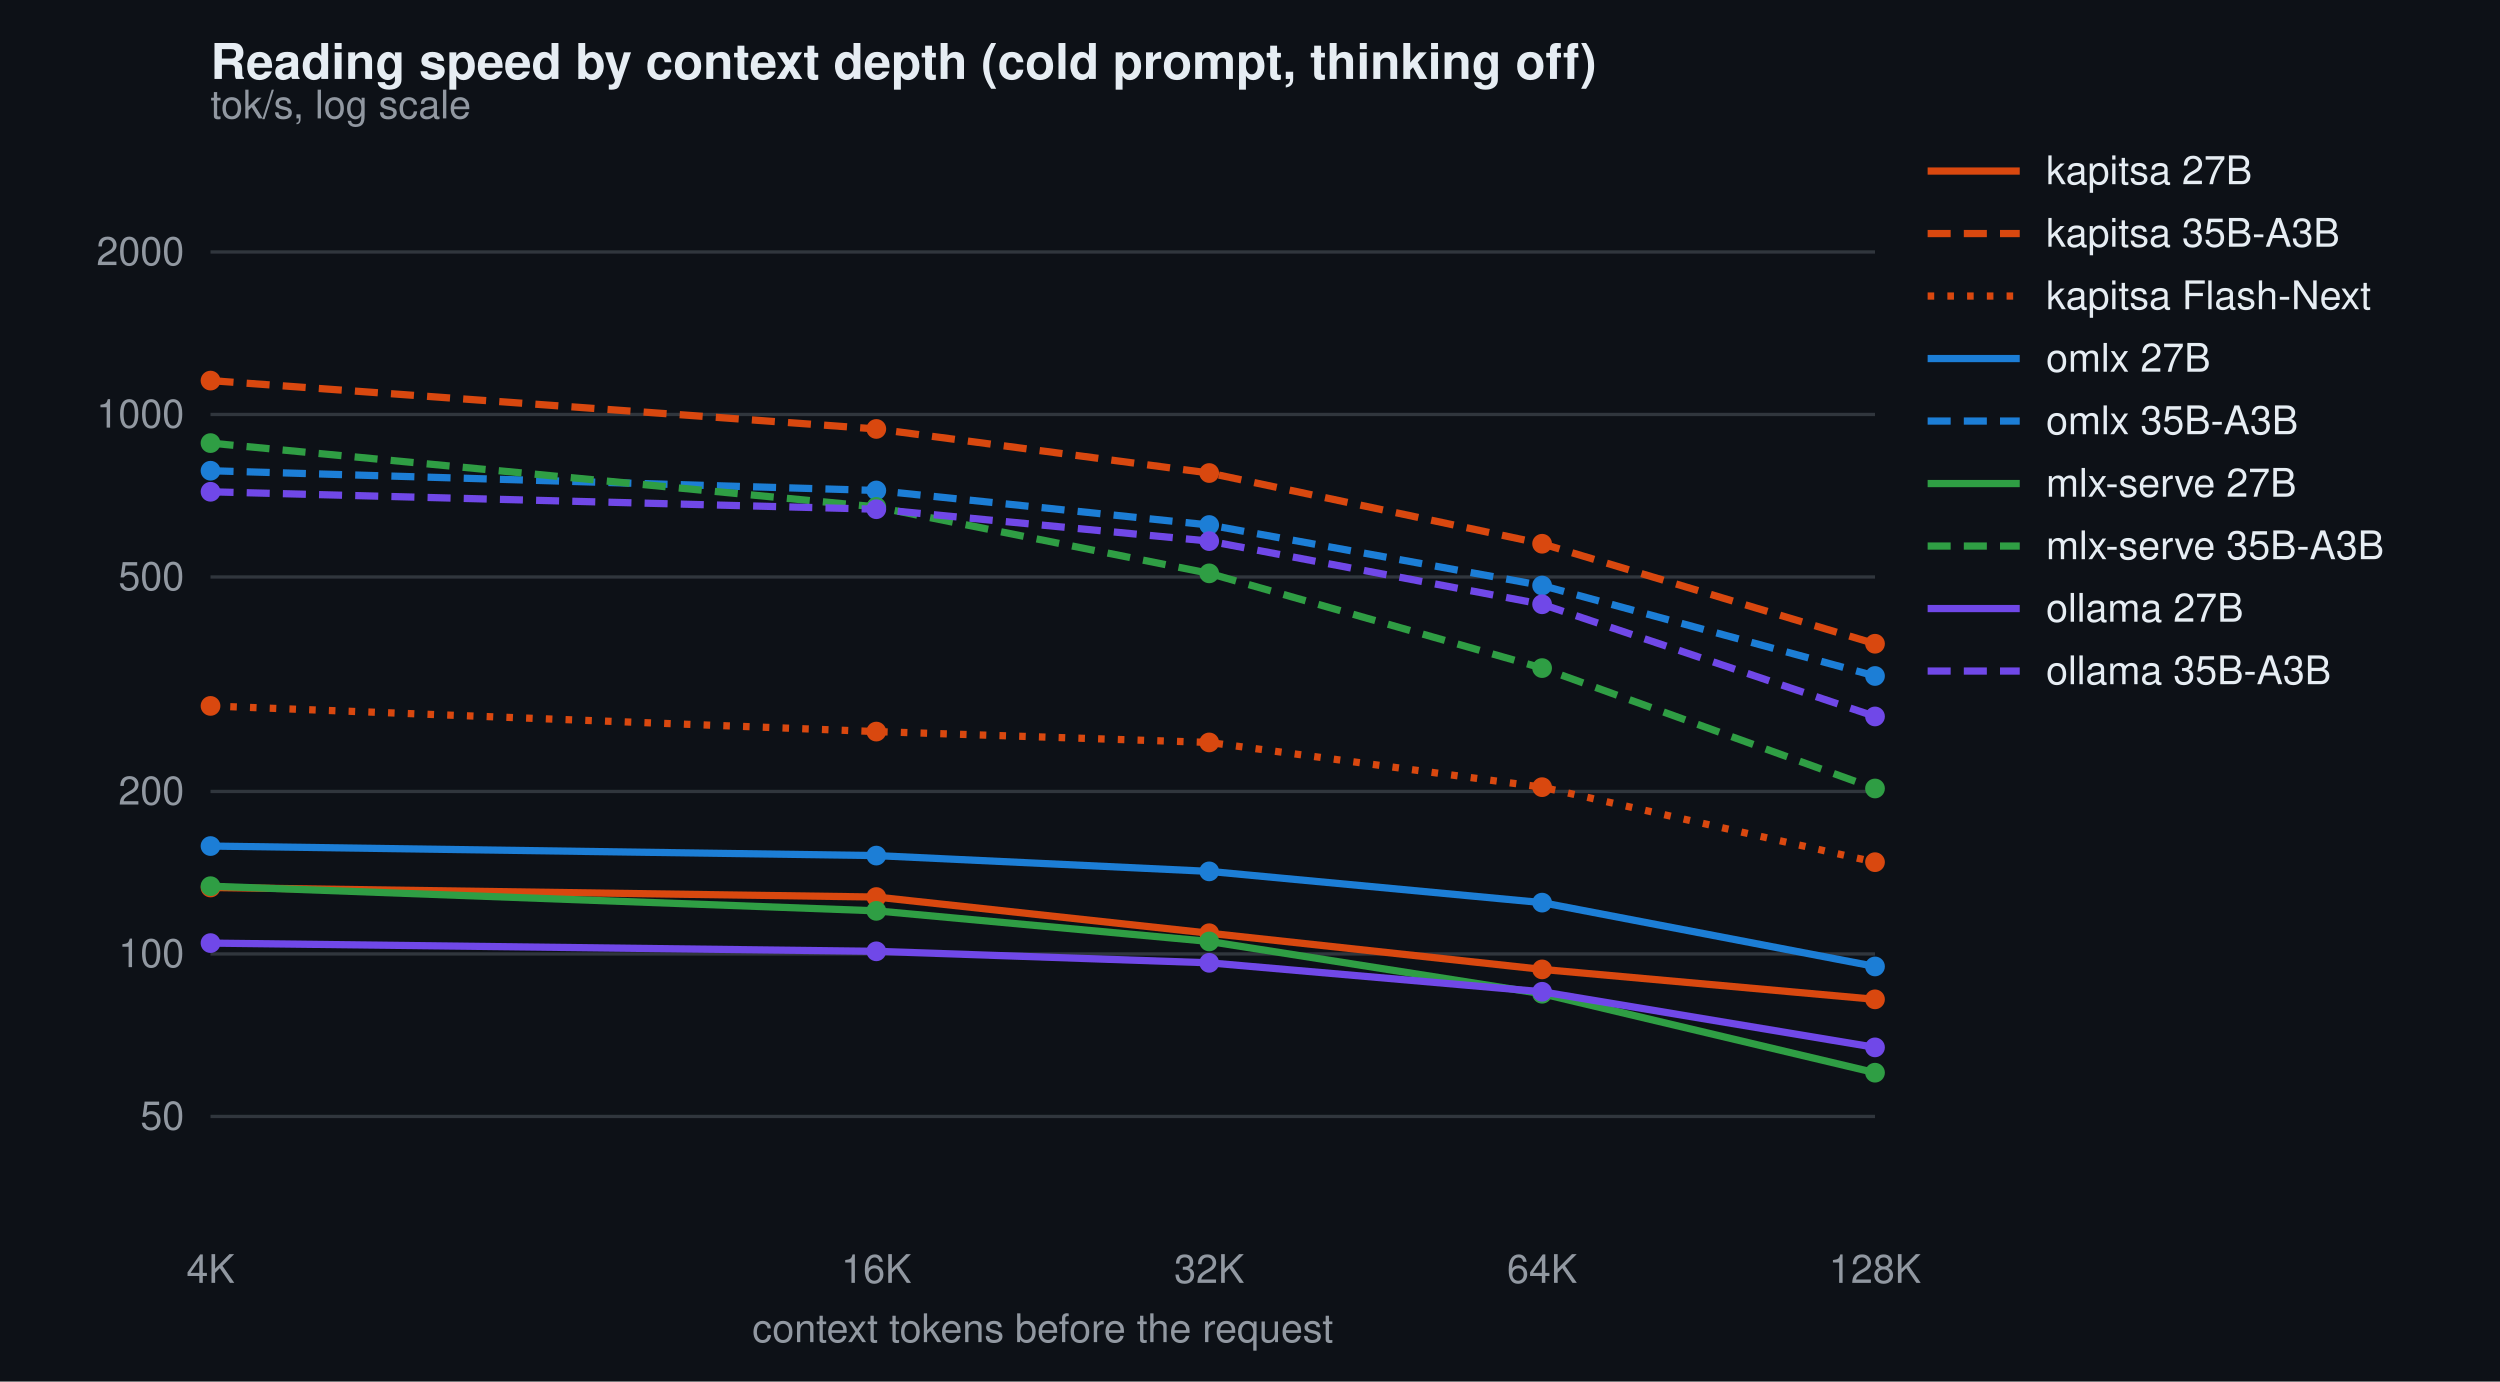
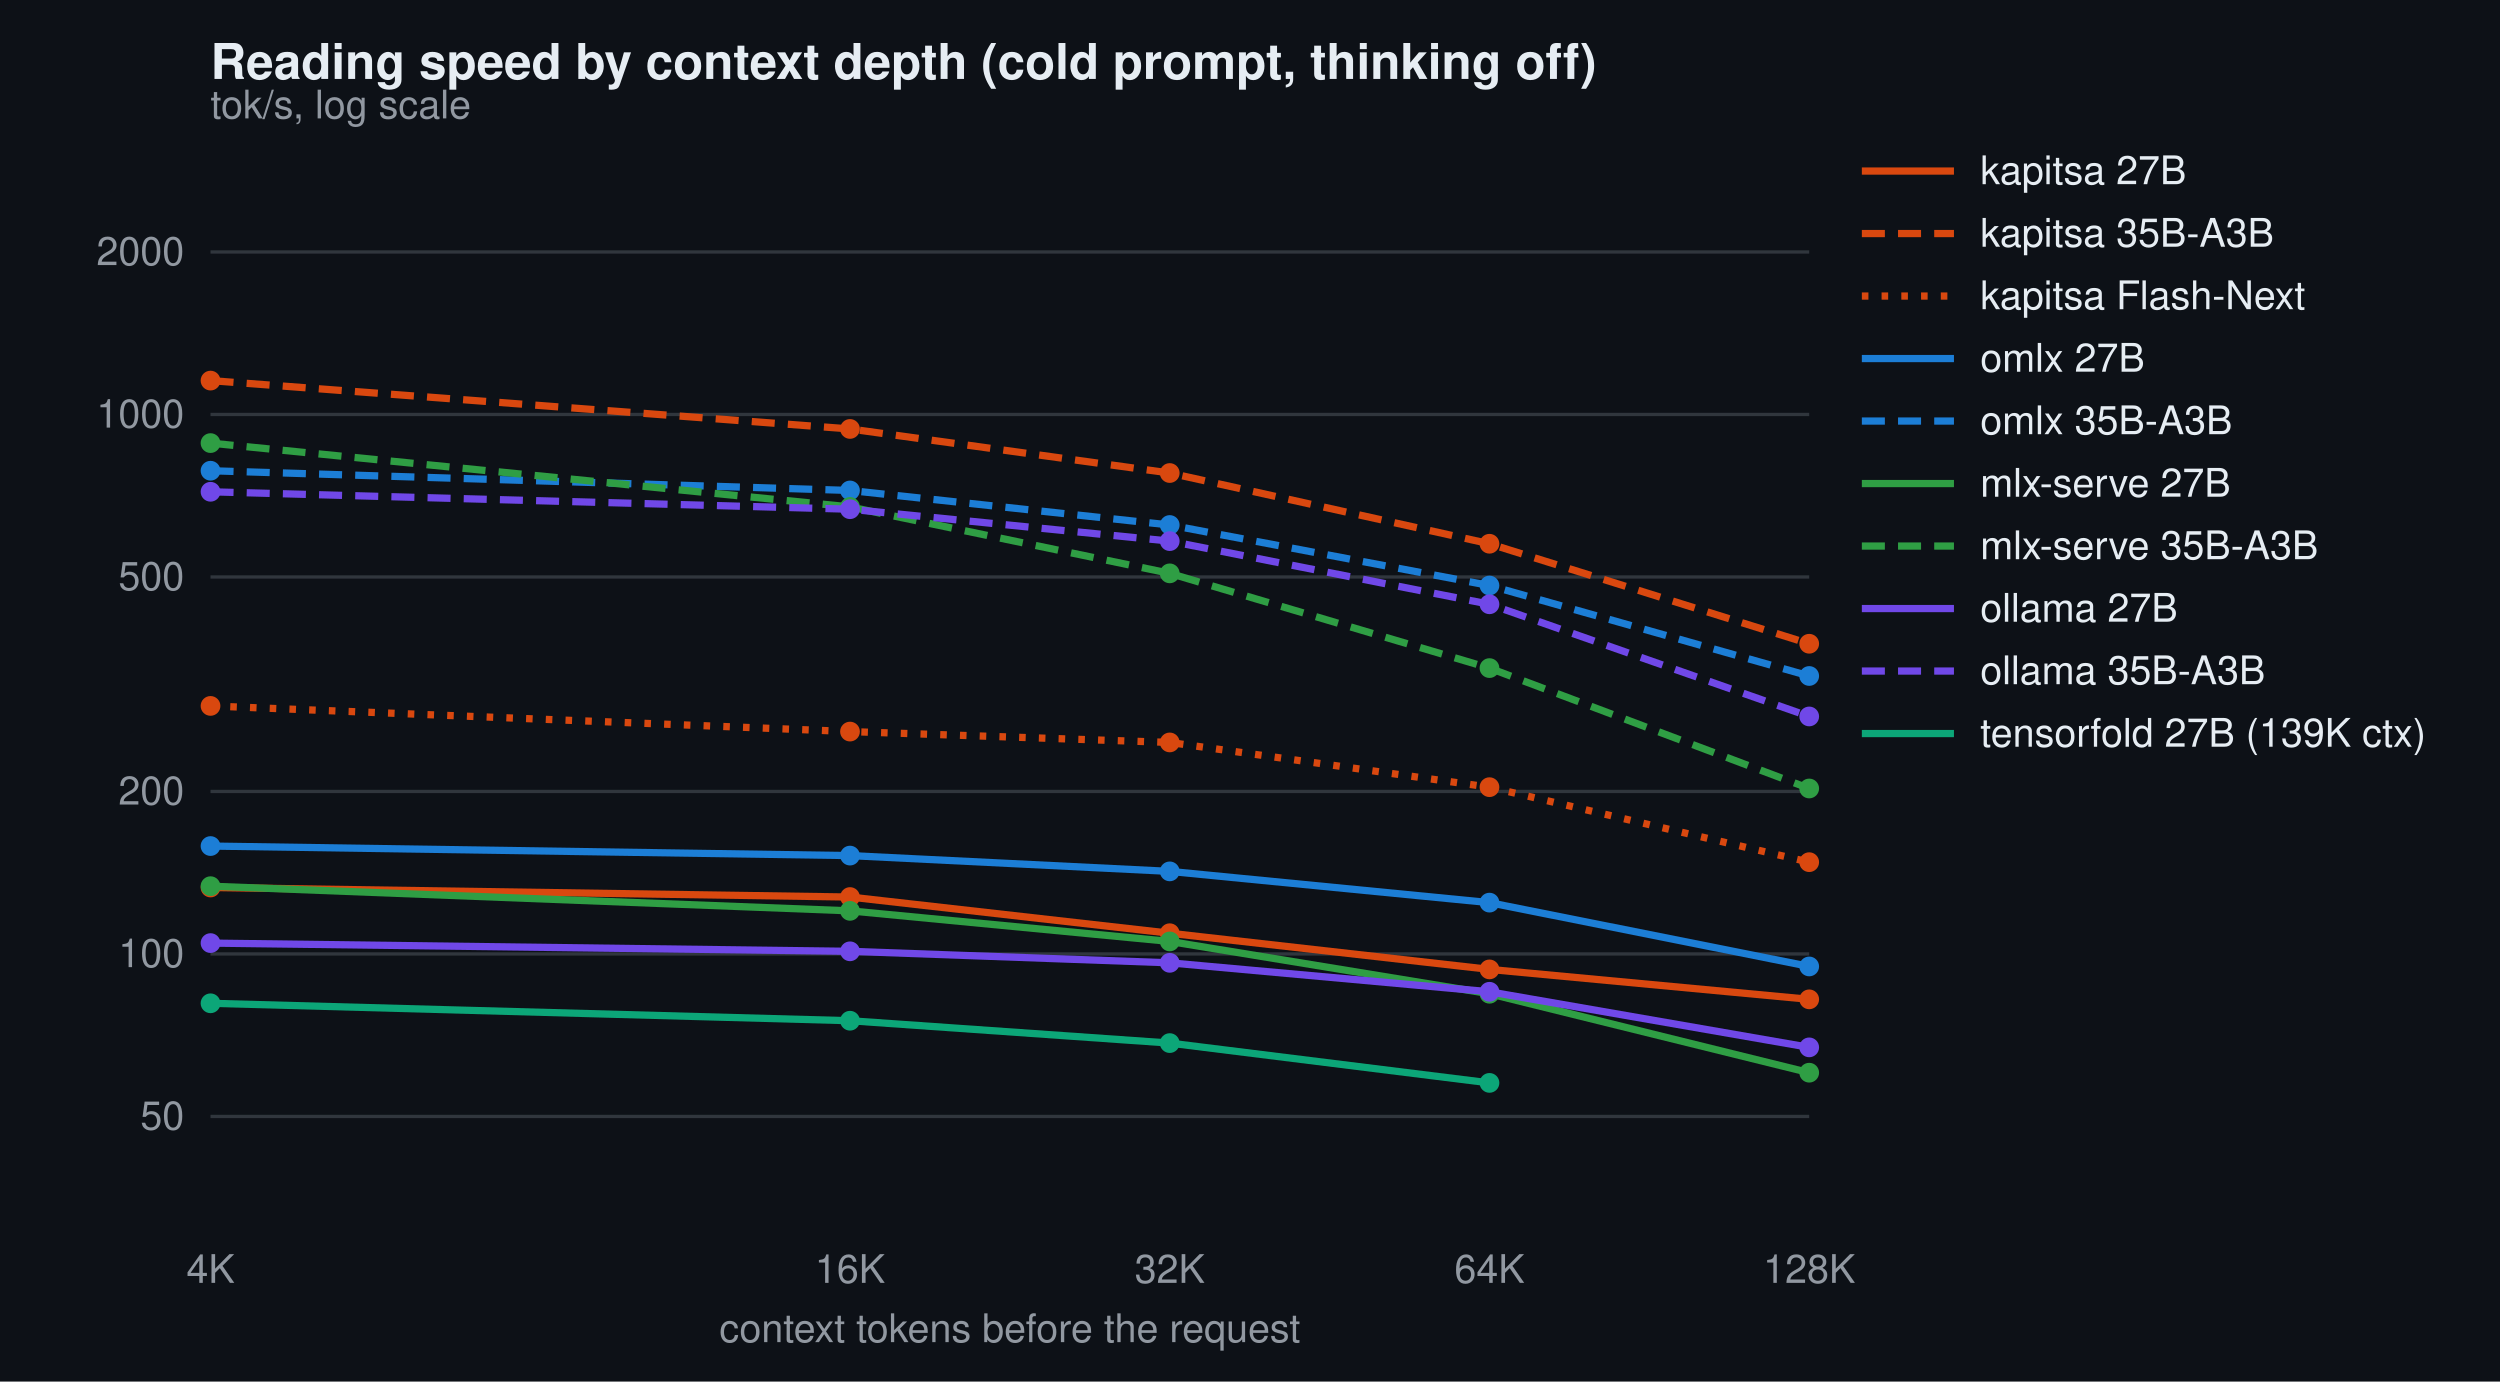
<svg xmlns="http://www.w3.org/2000/svg" width="760" height="420" viewBox="0 0 760 420" font-family="-apple-system, Segoe UI, Helvetica, Arial, sans-serif" font-size="12">
  <rect width="760" height="420" fill="#0d1117" />
  <text x="64" y="24" font-size="15" font-weight="600" fill="#e6edf3">Reading speed by context depth (cold prompt, thinking off)</text>
-   <line x1="64" x2="570" y1="339.4" y2="339.4" stroke="#30363d" stroke-width="1" />
+   <line x1="64" x2="550" y1="339.4" y2="339.4" stroke="#30363d" stroke-width="1" />
  <text x="56" y="343.4" text-anchor="end" fill="#9198a1">50</text>
-   <line x1="64" x2="570" y1="290.0" y2="290.0" stroke="#30363d" stroke-width="1" />
+   <line x1="64" x2="550" y1="290.0" y2="290.0" stroke="#30363d" stroke-width="1" />
  <text x="56" y="294.0" text-anchor="end" fill="#9198a1">100</text>
-   <line x1="64" x2="570" y1="240.6" y2="240.6" stroke="#30363d" stroke-width="1" />
+   <line x1="64" x2="550" y1="240.6" y2="240.6" stroke="#30363d" stroke-width="1" />
  <text x="56" y="244.6" text-anchor="end" fill="#9198a1">200</text>
-   <line x1="64" x2="570" y1="175.4" y2="175.4" stroke="#30363d" stroke-width="1" />
+   <line x1="64" x2="550" y1="175.4" y2="175.4" stroke="#30363d" stroke-width="1" />
  <text x="56" y="179.4" text-anchor="end" fill="#9198a1">500</text>
-   <line x1="64" x2="570" y1="126.0" y2="126.0" stroke="#30363d" stroke-width="1" />
+   <line x1="64" x2="550" y1="126.0" y2="126.0" stroke="#30363d" stroke-width="1" />
  <text x="56" y="130.0" text-anchor="end" fill="#9198a1">1000</text>
-   <line x1="64" x2="570" y1="76.6" y2="76.6" stroke="#30363d" stroke-width="1" />
+   <line x1="64" x2="550" y1="76.6" y2="76.6" stroke="#30363d" stroke-width="1" />
  <text x="56" y="80.6" text-anchor="end" fill="#9198a1">2000</text>
  <text x="64.0" y="390" text-anchor="middle" fill="#9198a1">4K</text>
-   <text x="266.4" y="390" text-anchor="middle" fill="#9198a1">16K</text>
-   <text x="367.6" y="390" text-anchor="middle" fill="#9198a1">32K</text>
-   <text x="468.8" y="390" text-anchor="middle" fill="#9198a1">64K</text>
-   <text x="570.0" y="390" text-anchor="middle" fill="#9198a1">128K</text>
-   <text x="317" y="408" text-anchor="middle" fill="#9198a1">context tokens before the request</text>
+   <text x="258.4" y="390" text-anchor="middle" fill="#9198a1">16K</text>
+   <text x="355.6" y="390" text-anchor="middle" fill="#9198a1">32K</text>
+   <text x="452.8" y="390" text-anchor="middle" fill="#9198a1">64K</text>
+   <text x="550.0" y="390" text-anchor="middle" fill="#9198a1">128K</text>
+   <text x="307" y="408" text-anchor="middle" fill="#9198a1">context tokens before the request</text>
  <text x="64" y="36" fill="#9198a1">tok/s, log scale</text>
-   <path d="M64.0,269.8 L266.4,272.7 L367.6,283.7 L468.8,294.7 L570.0,303.8" fill="none" stroke="#d9480f" stroke-width="2.2" stroke-dasharray="" stroke-linejoin="round" />
+   <path d="M64.0,269.8 L258.4,272.7 L355.6,283.7 L452.8,294.7 L550.0,303.8" fill="none" stroke="#d9480f" stroke-width="2.2" stroke-dasharray="" stroke-linejoin="round" />
  <circle cx="64.0" cy="269.8" r="3" fill="#d9480f" />
-   <circle cx="266.4" cy="272.7" r="3" fill="#d9480f" />
-   <circle cx="367.6" cy="283.7" r="3" fill="#d9480f" />
-   <circle cx="468.8" cy="294.7" r="3" fill="#d9480f" />
-   <circle cx="570.0" cy="303.8" r="3" fill="#d9480f" />
-   <line x1="586" x2="614" y1="52" y2="52" stroke="#d9480f" stroke-width="2.2" stroke-dasharray="" />
-   <text x="622" y="56" fill="#e6edf3">kapitsa 27B</text>
-   <path d="M64.0,115.7 L266.4,130.4 L367.6,143.8 L468.8,165.3 L570.0,195.7" fill="none" stroke="#d9480f" stroke-width="2.2" stroke-dasharray="7 4" stroke-linejoin="round" />
+   <circle cx="258.4" cy="272.7" r="3" fill="#d9480f" />
+   <circle cx="355.6" cy="283.7" r="3" fill="#d9480f" />
+   <circle cx="452.8" cy="294.7" r="3" fill="#d9480f" />
+   <circle cx="550.0" cy="303.8" r="3" fill="#d9480f" />
+   <line x1="566" x2="594" y1="52" y2="52" stroke="#d9480f" stroke-width="2.2" stroke-dasharray="" />
+   <text x="602" y="56" fill="#e6edf3">kapitsa 27B</text>
+   <path d="M64.0,115.7 L258.4,130.4 L355.6,143.8 L452.8,165.3 L550.0,195.7" fill="none" stroke="#d9480f" stroke-width="2.2" stroke-dasharray="7 4" stroke-linejoin="round" />
  <circle cx="64.0" cy="115.7" r="3" fill="#d9480f" />
-   <circle cx="266.4" cy="130.4" r="3" fill="#d9480f" />
-   <circle cx="367.6" cy="143.8" r="3" fill="#d9480f" />
-   <circle cx="468.8" cy="165.3" r="3" fill="#d9480f" />
-   <circle cx="570.0" cy="195.7" r="3" fill="#d9480f" />
-   <line x1="586" x2="614" y1="71" y2="71" stroke="#d9480f" stroke-width="2.2" stroke-dasharray="7 4" />
-   <text x="622" y="75" fill="#e6edf3">kapitsa 35B-A3B</text>
-   <path d="M64.0,214.6 L266.4,222.4 L367.6,225.7 L468.8,239.3 L570.0,262.1" fill="none" stroke="#d9480f" stroke-width="2.2" stroke-dasharray="2 4" stroke-linejoin="round" />
+   <circle cx="258.4" cy="130.4" r="3" fill="#d9480f" />
+   <circle cx="355.6" cy="143.8" r="3" fill="#d9480f" />
+   <circle cx="452.8" cy="165.3" r="3" fill="#d9480f" />
+   <circle cx="550.0" cy="195.7" r="3" fill="#d9480f" />
+   <line x1="566" x2="594" y1="71" y2="71" stroke="#d9480f" stroke-width="2.2" stroke-dasharray="7 4" />
+   <text x="602" y="75" fill="#e6edf3">kapitsa 35B-A3B</text>
+   <path d="M64.0,214.6 L258.4,222.4 L355.6,225.7 L452.8,239.3 L550.0,262.1" fill="none" stroke="#d9480f" stroke-width="2.2" stroke-dasharray="2 4" stroke-linejoin="round" />
  <circle cx="64.0" cy="214.6" r="3" fill="#d9480f" />
-   <circle cx="266.4" cy="222.4" r="3" fill="#d9480f" />
-   <circle cx="367.6" cy="225.7" r="3" fill="#d9480f" />
-   <circle cx="468.8" cy="239.3" r="3" fill="#d9480f" />
-   <circle cx="570.0" cy="262.1" r="3" fill="#d9480f" />
-   <line x1="586" x2="614" y1="90" y2="90" stroke="#d9480f" stroke-width="2.2" stroke-dasharray="2 4" />
-   <text x="622" y="94" fill="#e6edf3">kapitsa Flash-Next</text>
-   <path d="M64.0,257.2 L266.4,260.1 L367.6,264.9 L468.8,274.4 L570.0,293.8" fill="none" stroke="#1c7ed6" stroke-width="2.2" stroke-dasharray="" stroke-linejoin="round" />
+   <circle cx="258.4" cy="222.4" r="3" fill="#d9480f" />
+   <circle cx="355.6" cy="225.7" r="3" fill="#d9480f" />
+   <circle cx="452.8" cy="239.3" r="3" fill="#d9480f" />
+   <circle cx="550.0" cy="262.1" r="3" fill="#d9480f" />
+   <line x1="566" x2="594" y1="90" y2="90" stroke="#d9480f" stroke-width="2.2" stroke-dasharray="2 4" />
+   <text x="602" y="94" fill="#e6edf3">kapitsa Flash-Next</text>
+   <path d="M64.0,257.2 L258.4,260.1 L355.6,264.9 L452.8,274.4 L550.0,293.8" fill="none" stroke="#1c7ed6" stroke-width="2.2" stroke-dasharray="" stroke-linejoin="round" />
  <circle cx="64.0" cy="257.2" r="3" fill="#1c7ed6" />
-   <circle cx="266.4" cy="260.1" r="3" fill="#1c7ed6" />
-   <circle cx="367.6" cy="264.9" r="3" fill="#1c7ed6" />
-   <circle cx="468.8" cy="274.4" r="3" fill="#1c7ed6" />
-   <circle cx="570.0" cy="293.8" r="3" fill="#1c7ed6" />
-   <line x1="586" x2="614" y1="109" y2="109" stroke="#1c7ed6" stroke-width="2.2" stroke-dasharray="" />
-   <text x="622" y="113" fill="#e6edf3">omlx 27B</text>
-   <path d="M64.0,143.1 L266.4,149.1 L367.6,159.6 L468.8,178.0 L570.0,205.5" fill="none" stroke="#1c7ed6" stroke-width="2.2" stroke-dasharray="7 4" stroke-linejoin="round" />
+   <circle cx="258.4" cy="260.1" r="3" fill="#1c7ed6" />
+   <circle cx="355.6" cy="264.9" r="3" fill="#1c7ed6" />
+   <circle cx="452.8" cy="274.4" r="3" fill="#1c7ed6" />
+   <circle cx="550.0" cy="293.8" r="3" fill="#1c7ed6" />
+   <line x1="566" x2="594" y1="109" y2="109" stroke="#1c7ed6" stroke-width="2.2" stroke-dasharray="" />
+   <text x="602" y="113" fill="#e6edf3">omlx 27B</text>
+   <path d="M64.0,143.1 L258.4,149.1 L355.6,159.6 L452.8,178.0 L550.0,205.5" fill="none" stroke="#1c7ed6" stroke-width="2.2" stroke-dasharray="7 4" stroke-linejoin="round" />
  <circle cx="64.0" cy="143.1" r="3" fill="#1c7ed6" />
-   <circle cx="266.4" cy="149.1" r="3" fill="#1c7ed6" />
-   <circle cx="367.6" cy="159.6" r="3" fill="#1c7ed6" />
-   <circle cx="468.8" cy="178.0" r="3" fill="#1c7ed6" />
-   <circle cx="570.0" cy="205.5" r="3" fill="#1c7ed6" />
-   <line x1="586" x2="614" y1="128" y2="128" stroke="#1c7ed6" stroke-width="2.2" stroke-dasharray="7 4" />
-   <text x="622" y="132" fill="#e6edf3">omlx 35B-A3B</text>
-   <path d="M64.0,269.4 L266.4,276.9 L367.6,286.2 L468.8,302.1 L570.0,326.1" fill="none" stroke="#2f9e44" stroke-width="2.2" stroke-dasharray="" stroke-linejoin="round" />
+   <circle cx="258.4" cy="149.1" r="3" fill="#1c7ed6" />
+   <circle cx="355.6" cy="159.6" r="3" fill="#1c7ed6" />
+   <circle cx="452.8" cy="178.0" r="3" fill="#1c7ed6" />
+   <circle cx="550.0" cy="205.5" r="3" fill="#1c7ed6" />
+   <line x1="566" x2="594" y1="128" y2="128" stroke="#1c7ed6" stroke-width="2.2" stroke-dasharray="7 4" />
+   <text x="602" y="132" fill="#e6edf3">omlx 35B-A3B</text>
+   <path d="M64.0,269.4 L258.4,276.9 L355.6,286.2 L452.8,302.1 L550.0,326.1" fill="none" stroke="#2f9e44" stroke-width="2.2" stroke-dasharray="" stroke-linejoin="round" />
  <circle cx="64.0" cy="269.4" r="3" fill="#2f9e44" />
-   <circle cx="266.4" cy="276.9" r="3" fill="#2f9e44" />
-   <circle cx="367.6" cy="286.2" r="3" fill="#2f9e44" />
-   <circle cx="468.8" cy="302.1" r="3" fill="#2f9e44" />
-   <circle cx="570.0" cy="326.1" r="3" fill="#2f9e44" />
-   <line x1="586" x2="614" y1="147" y2="147" stroke="#2f9e44" stroke-width="2.2" stroke-dasharray="" />
-   <text x="622" y="151" fill="#e6edf3">mlx-serve 27B</text>
-   <path d="M64.0,134.7 L266.4,154.1 L367.6,174.3 L468.8,203.1 L570.0,239.7" fill="none" stroke="#2f9e44" stroke-width="2.2" stroke-dasharray="7 4" stroke-linejoin="round" />
+   <circle cx="258.4" cy="276.9" r="3" fill="#2f9e44" />
+   <circle cx="355.6" cy="286.2" r="3" fill="#2f9e44" />
+   <circle cx="452.8" cy="302.1" r="3" fill="#2f9e44" />
+   <circle cx="550.0" cy="326.1" r="3" fill="#2f9e44" />
+   <line x1="566" x2="594" y1="147" y2="147" stroke="#2f9e44" stroke-width="2.2" stroke-dasharray="" />
+   <text x="602" y="151" fill="#e6edf3">mlx-serve 27B</text>
+   <path d="M64.0,134.7 L258.4,154.1 L355.6,174.3 L452.8,203.1 L550.0,239.7" fill="none" stroke="#2f9e44" stroke-width="2.2" stroke-dasharray="7 4" stroke-linejoin="round" />
  <circle cx="64.0" cy="134.7" r="3" fill="#2f9e44" />
-   <circle cx="266.4" cy="154.1" r="3" fill="#2f9e44" />
-   <circle cx="367.6" cy="174.3" r="3" fill="#2f9e44" />
-   <circle cx="468.8" cy="203.1" r="3" fill="#2f9e44" />
-   <circle cx="570.0" cy="239.7" r="3" fill="#2f9e44" />
-   <line x1="586" x2="614" y1="166" y2="166" stroke="#2f9e44" stroke-width="2.2" stroke-dasharray="7 4" />
-   <text x="622" y="170" fill="#e6edf3">mlx-serve 35B-A3B</text>
-   <path d="M64.0,286.7 L266.4,289.2 L367.6,292.7 L468.8,301.5 L570.0,318.4" fill="none" stroke="#7048e8" stroke-width="2.2" stroke-dasharray="" stroke-linejoin="round" />
+   <circle cx="258.4" cy="154.1" r="3" fill="#2f9e44" />
+   <circle cx="355.6" cy="174.3" r="3" fill="#2f9e44" />
+   <circle cx="452.8" cy="203.1" r="3" fill="#2f9e44" />
+   <circle cx="550.0" cy="239.7" r="3" fill="#2f9e44" />
+   <line x1="566" x2="594" y1="166" y2="166" stroke="#2f9e44" stroke-width="2.2" stroke-dasharray="7 4" />
+   <text x="602" y="170" fill="#e6edf3">mlx-serve 35B-A3B</text>
+   <path d="M64.0,286.7 L258.4,289.2 L355.6,292.7 L452.8,301.5 L550.0,318.4" fill="none" stroke="#7048e8" stroke-width="2.2" stroke-dasharray="" stroke-linejoin="round" />
  <circle cx="64.0" cy="286.7" r="3" fill="#7048e8" />
-   <circle cx="266.4" cy="289.2" r="3" fill="#7048e8" />
-   <circle cx="367.6" cy="292.7" r="3" fill="#7048e8" />
-   <circle cx="468.8" cy="301.5" r="3" fill="#7048e8" />
-   <circle cx="570.0" cy="318.4" r="3" fill="#7048e8" />
-   <line x1="586" x2="614" y1="185" y2="185" stroke="#7048e8" stroke-width="2.2" stroke-dasharray="" />
-   <text x="622" y="189" fill="#e6edf3">ollama 27B</text>
-   <path d="M64.0,149.5 L266.4,154.8 L367.6,164.5 L468.8,183.7 L570.0,217.8" fill="none" stroke="#7048e8" stroke-width="2.2" stroke-dasharray="7 4" stroke-linejoin="round" />
+   <circle cx="258.4" cy="289.2" r="3" fill="#7048e8" />
+   <circle cx="355.6" cy="292.7" r="3" fill="#7048e8" />
+   <circle cx="452.8" cy="301.5" r="3" fill="#7048e8" />
+   <circle cx="550.0" cy="318.4" r="3" fill="#7048e8" />
+   <line x1="566" x2="594" y1="185" y2="185" stroke="#7048e8" stroke-width="2.2" stroke-dasharray="" />
+   <text x="602" y="189" fill="#e6edf3">ollama 27B</text>
+   <path d="M64.0,149.5 L258.4,154.8 L355.6,164.5 L452.8,183.7 L550.0,217.8" fill="none" stroke="#7048e8" stroke-width="2.2" stroke-dasharray="7 4" stroke-linejoin="round" />
  <circle cx="64.0" cy="149.5" r="3" fill="#7048e8" />
-   <circle cx="266.4" cy="154.8" r="3" fill="#7048e8" />
-   <circle cx="367.6" cy="164.5" r="3" fill="#7048e8" />
-   <circle cx="468.8" cy="183.7" r="3" fill="#7048e8" />
-   <circle cx="570.0" cy="217.8" r="3" fill="#7048e8" />
-   <line x1="586" x2="614" y1="204" y2="204" stroke="#7048e8" stroke-width="2.2" stroke-dasharray="7 4" />
-   <text x="622" y="208" fill="#e6edf3">ollama 35B-A3B</text>
+   <circle cx="258.4" cy="154.8" r="3" fill="#7048e8" />
+   <circle cx="355.6" cy="164.5" r="3" fill="#7048e8" />
+   <circle cx="452.8" cy="183.7" r="3" fill="#7048e8" />
+   <circle cx="550.0" cy="217.8" r="3" fill="#7048e8" />
+   <line x1="566" x2="594" y1="204" y2="204" stroke="#7048e8" stroke-width="2.2" stroke-dasharray="7 4" />
+   <text x="602" y="208" fill="#e6edf3">ollama 35B-A3B</text>
+   <path d="M64.0,305.0 L258.4,310.3 L355.6,317.1 L452.8,329.2" fill="none" stroke="#0ca678" stroke-width="2.2" stroke-dasharray="" stroke-linejoin="round" />
+   <circle cx="64.0" cy="305.0" r="3" fill="#0ca678" />
+   <circle cx="258.4" cy="310.3" r="3" fill="#0ca678" />
+   <circle cx="355.6" cy="317.1" r="3" fill="#0ca678" />
+   <circle cx="452.8" cy="329.2" r="3" fill="#0ca678" />
+   <line x1="566" x2="594" y1="223" y2="223" stroke="#0ca678" stroke-width="2.2" stroke-dasharray="" />
+   <text x="602" y="227" fill="#e6edf3">tensorfold 27B (139K ctx)</text>
</svg>
